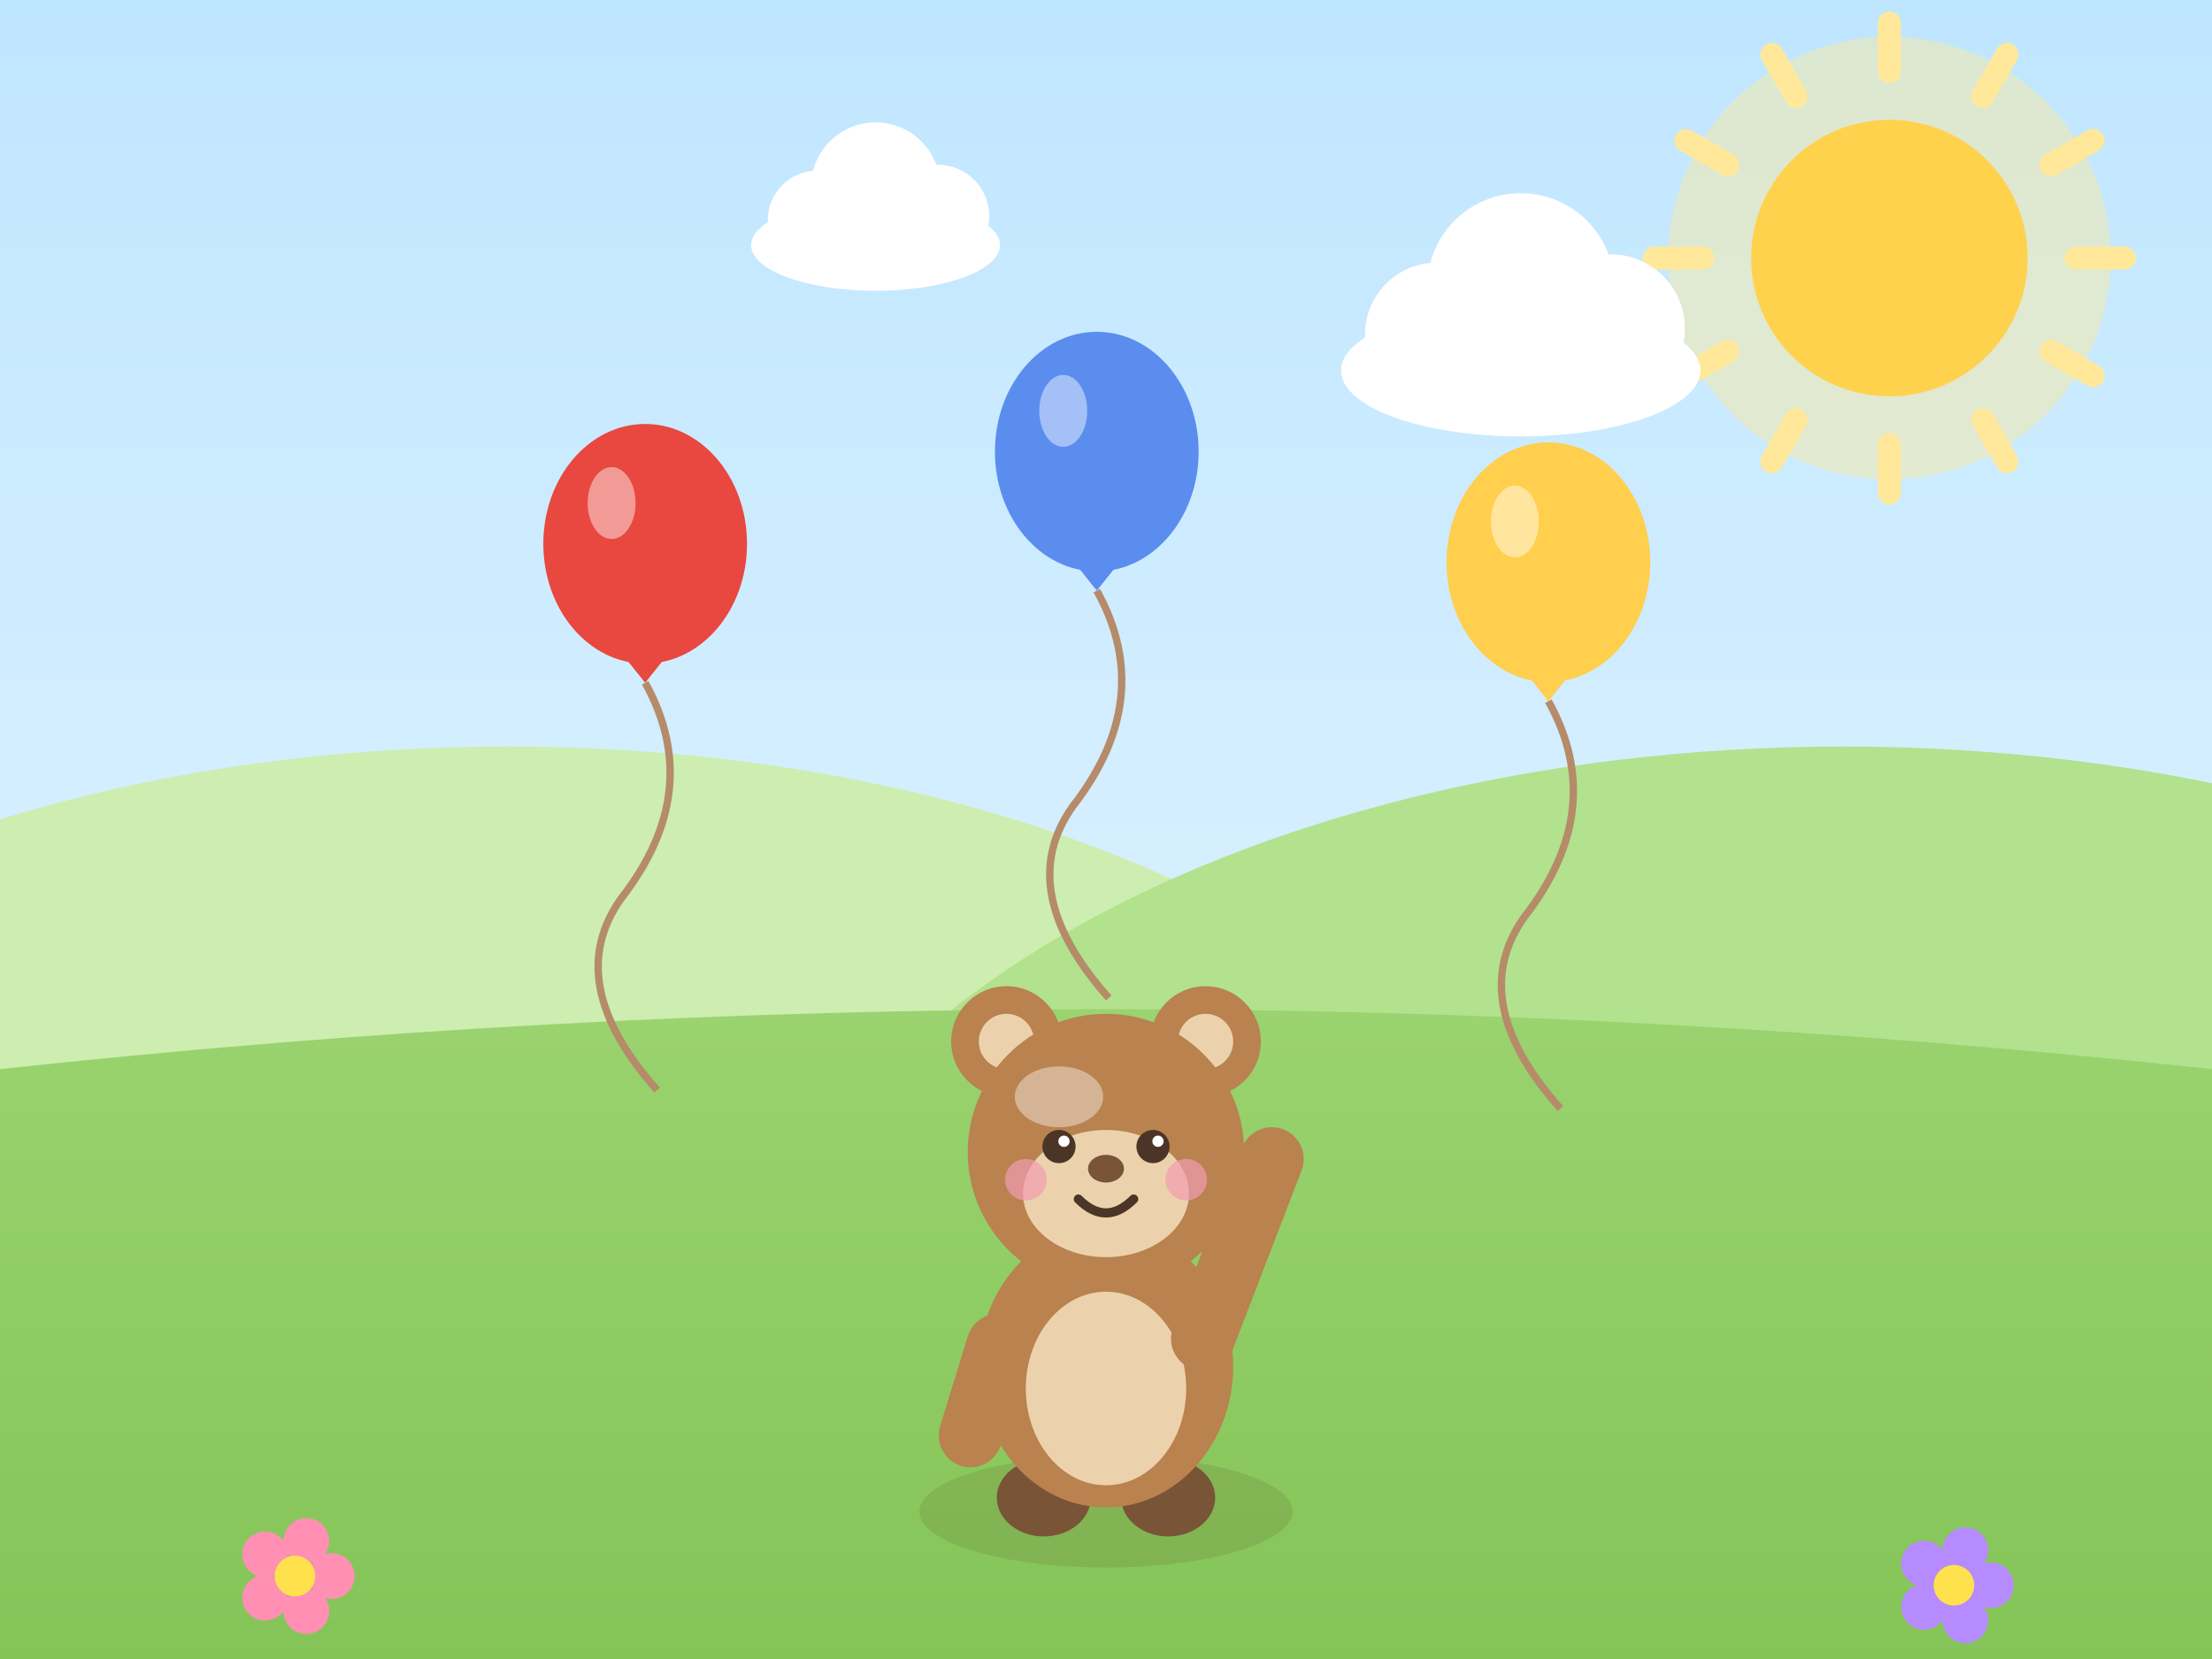
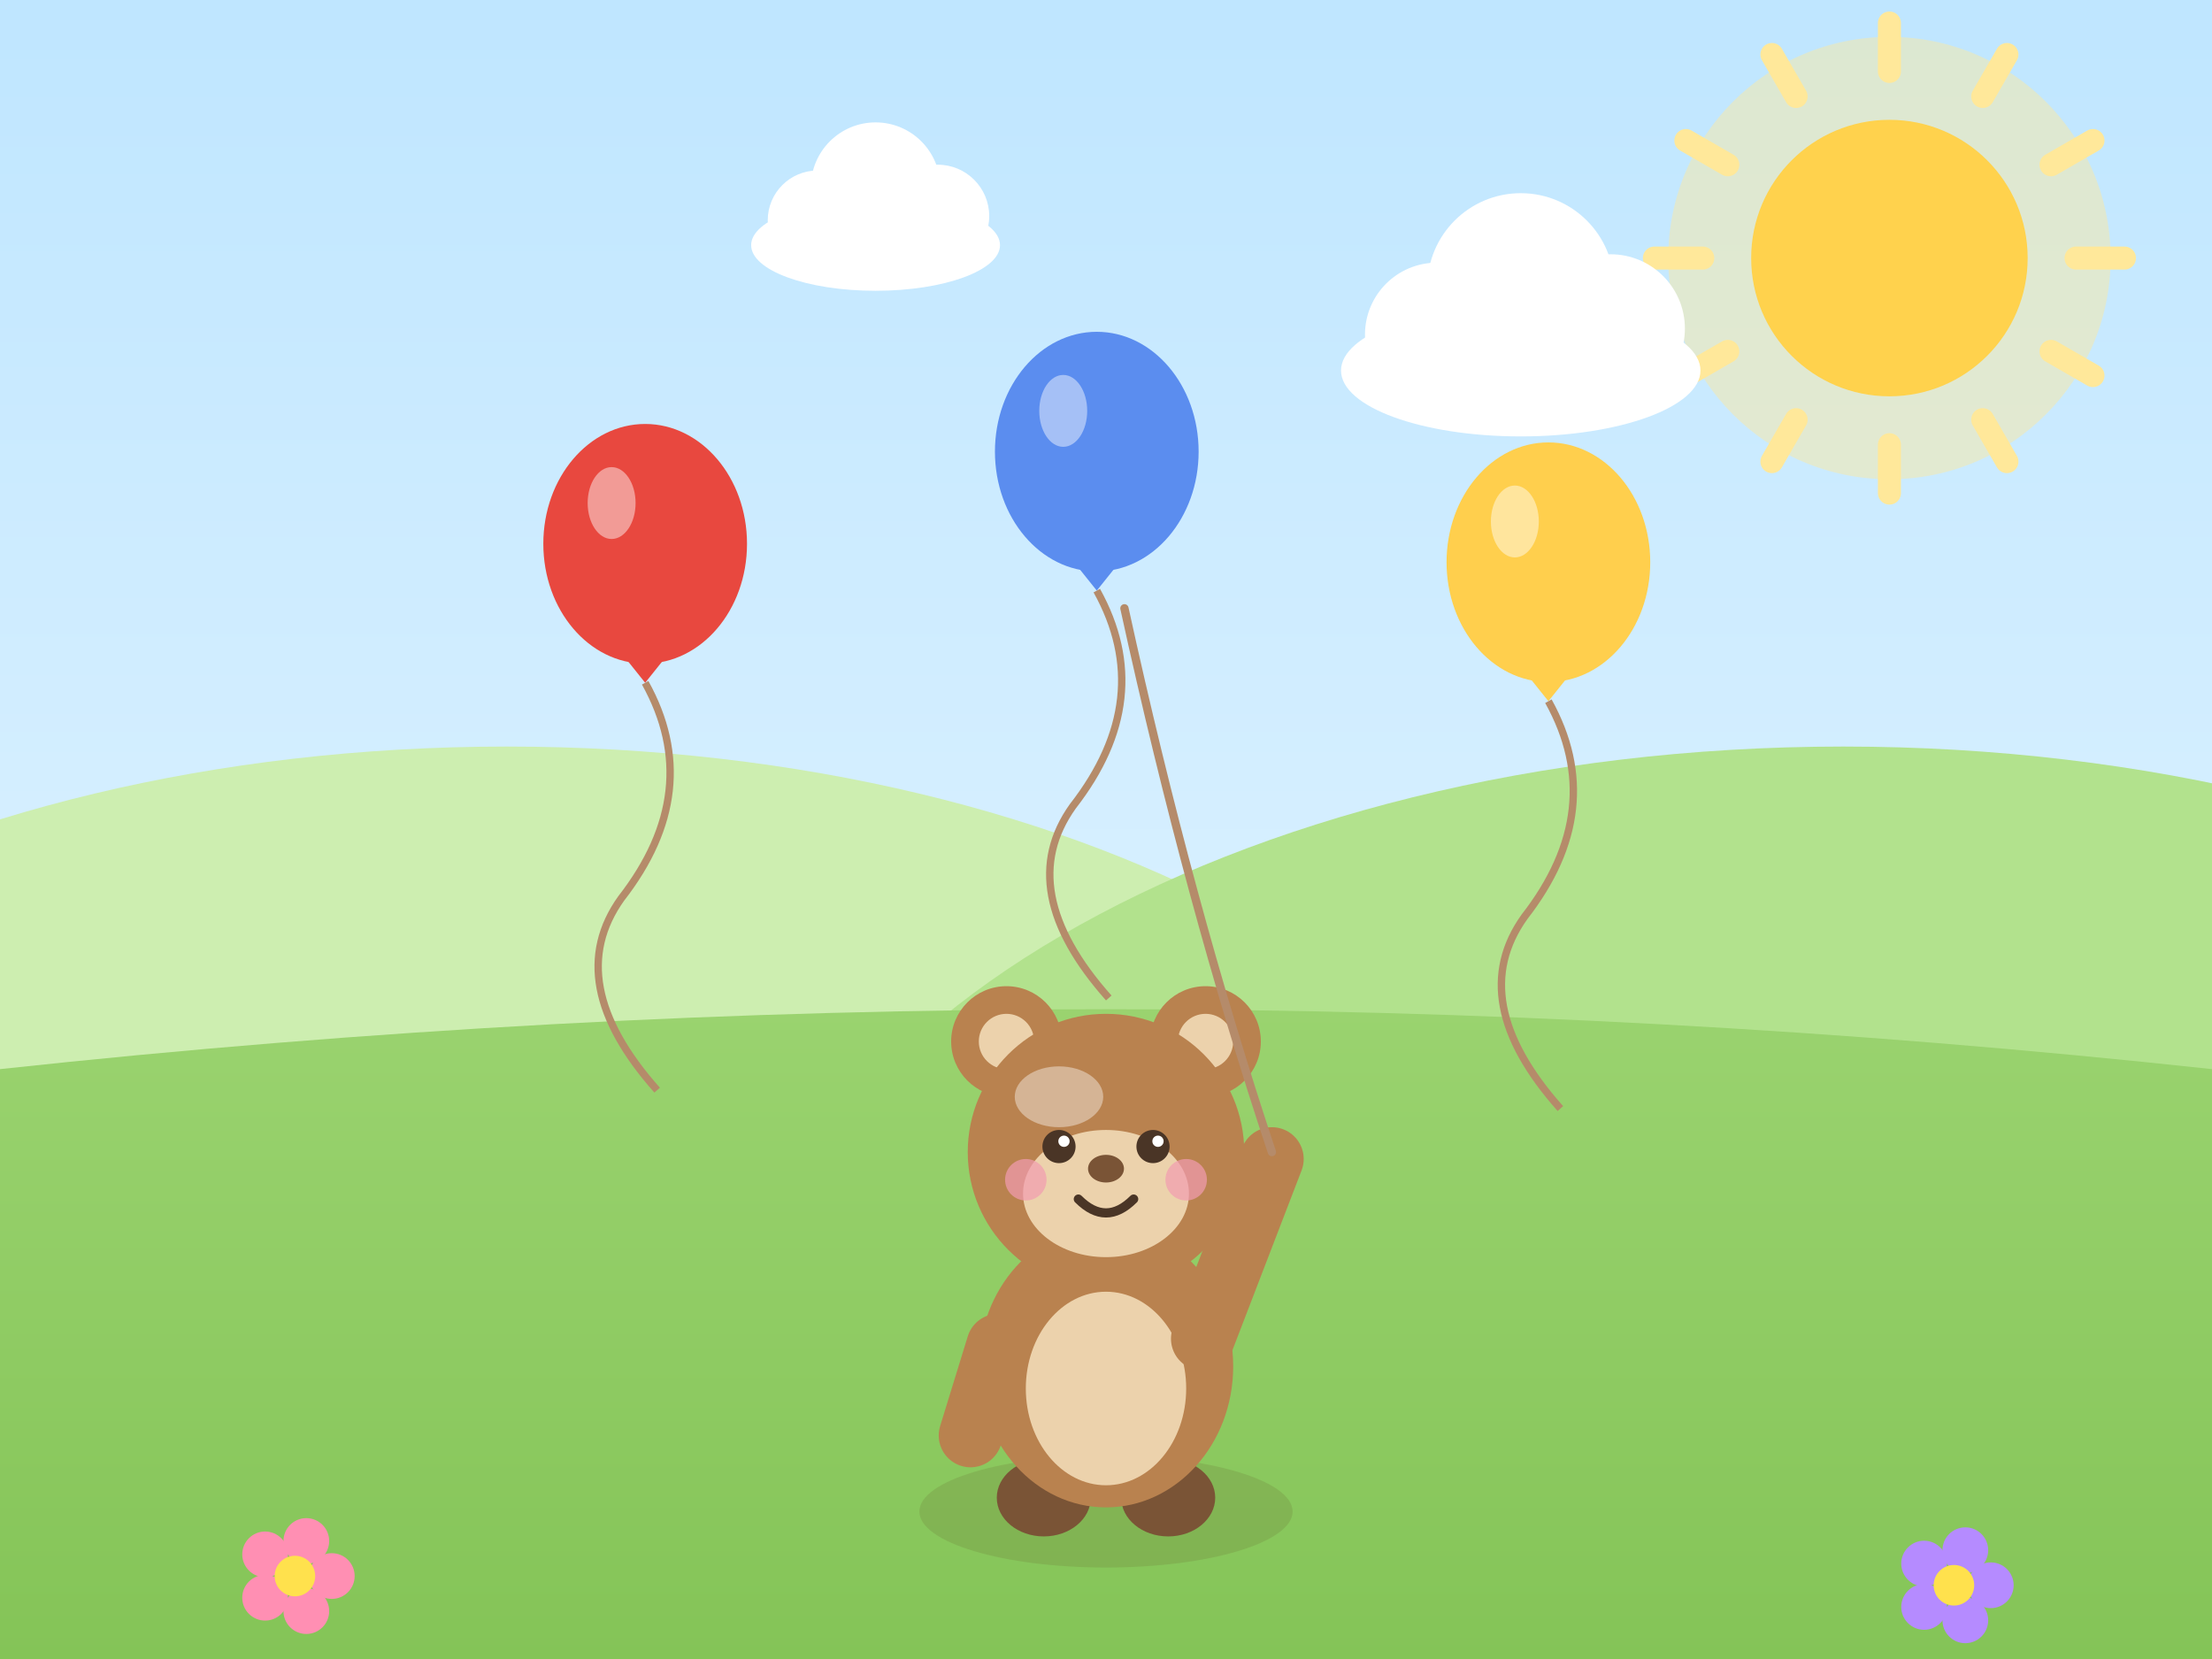
<svg xmlns="http://www.w3.org/2000/svg" viewBox="0 0 480 360">
  <style>
.enter{animation:bpEnter .7s cubic-bezier(.2,.9,.3,1.25) both}
.bob{animation:bpBob 3s ease-in-out infinite}
.bob2{animation:bpBob 3.7s ease-in-out infinite}
.sway{animation:bpSway 4s ease-in-out infinite;transform-box:fill-box;transform-origin:bottom center}
.flutter{animation:bpFlutter 3.2s ease-in-out infinite;transform-box:fill-box;transform-origin:center}
.twinkle{animation:bpTwinkle 2.4s ease-in-out infinite;transform-box:fill-box;transform-origin:center}
.spin{animation:bpSpin 24s linear infinite;transform-box:fill-box;transform-origin:center}
@keyframes bpEnter{0%{opacity:0;transform:translateY(28px)}100%{opacity:1;transform:translateY(0)}}
@keyframes bpBob{0%,100%{transform:translateY(0)}50%{transform:translateY(-6px)}}
@keyframes bpSway{0%,100%{transform:rotate(-3.5deg)}50%{transform:rotate(3.5deg)}}
@keyframes bpFlutter{0%{transform:translate(0,0) rotate(-7deg)}50%{transform:translate(12px,-14px) rotate(7deg)}100%{transform:translate(0,0) rotate(-7deg)}}
@keyframes bpTwinkle{0%,100%{opacity:.55;transform:scale(.8)}50%{opacity:1;transform:scale(1.18)}}
@keyframes bpSpin{to{transform:rotate(360deg)}}
@media(prefers-reduced-motion:reduce){.enter,.bob,.bob2,.sway,.flutter,.twinkle,.spin{animation:none}}
</style>
  <defs>
    <linearGradient id="sky" x1="0" y1="0" x2="0" y2="1">
      <stop offset="0" stop-color="#bfe6ff" />
      <stop offset="1" stop-color="#eaf7ff" />
    </linearGradient>
    <linearGradient id="grass" x1="0" y1="0" x2="0" y2="1">
      <stop offset="0" stop-color="#9ad36f" />
      <stop offset="1" stop-color="#84c457" />
    </linearGradient>
  </defs>
  <rect x="0" y="0" width="480" height="360" rx="0" fill="url(#sky)" />
  <circle cx="410" cy="56" r="48" fill="#ffe89a" opacity="0.45" />
  <g class="spin">
    <line x1="450.5" y1="56" x2="461" y2="56" stroke="#ffe89a" stroke-width="5" stroke-linecap="round" />
    <line x1="445.07" y1="76.25" x2="454.17" y2="81.5" stroke="#ffe89a" stroke-width="5" stroke-linecap="round" />
    <line x1="430.25" y1="91.07" x2="435.5" y2="100.17" stroke="#ffe89a" stroke-width="5" stroke-linecap="round" />
    <line x1="410" y1="96.5" x2="410" y2="107" stroke="#ffe89a" stroke-width="5" stroke-linecap="round" />
    <line x1="389.75" y1="91.07" x2="384.5" y2="100.17" stroke="#ffe89a" stroke-width="5" stroke-linecap="round" />
    <line x1="374.93" y1="76.25" x2="365.83" y2="81.5" stroke="#ffe89a" stroke-width="5" stroke-linecap="round" />
    <line x1="369.5" y1="56" x2="359" y2="56" stroke="#ffe89a" stroke-width="5" stroke-linecap="round" />
    <line x1="374.93" y1="35.75" x2="365.83" y2="30.5" stroke="#ffe89a" stroke-width="5" stroke-linecap="round" />
    <line x1="389.75" y1="20.93" x2="384.5" y2="11.83" stroke="#ffe89a" stroke-width="5" stroke-linecap="round" />
    <line x1="410" y1="15.5" x2="410" y2="5" stroke="#ffe89a" stroke-width="5" stroke-linecap="round" />
    <line x1="430.25" y1="20.93" x2="435.5" y2="11.83" stroke="#ffe89a" stroke-width="5" stroke-linecap="round" />
    <line x1="445.07" y1="35.75" x2="454.17" y2="30.5" stroke="#ffe89a" stroke-width="5" stroke-linecap="round" />
  </g>
  <circle cx="410" cy="56" r="30" fill="#ffd24d" />
  <ellipse cx="330" cy="80.4" rx="39" ry="14.3" fill="#ffffff" />
  <circle cx="311.8" cy="72.6" r="15.6" fill="#ffffff" />
  <circle cx="330" cy="62.2" r="20.28" fill="#ffffff" />
  <circle cx="349.5" cy="71.3" r="16.12" fill="#ffffff" />
  <ellipse cx="190" cy="53.2" rx="27" ry="9.9" fill="#ffffff" />
  <circle cx="177.4" cy="47.8" r="10.8" fill="#ffffff" />
  <circle cx="190" cy="40.6" r="14.04" fill="#ffffff" />
  <circle cx="203.5" cy="46.9" r="11.16" fill="#ffffff" />
  <ellipse cx="110" cy="292" rx="230" ry="130" fill="#cdeeb0" />
  <ellipse cx="400" cy="302" rx="240" ry="140" fill="#b2e28d" />
  <path d="M0 232 Q240 206 480 232 L480 360 L0 360 Z" fill="url(#grass)" />
  <g class="sway" style="animation-delay:0s">
    <ellipse cx="140" cy="118" rx="22.1" ry="26" fill="#e8483f" />
    <path d="M 135.84 142.96 L 144.16 142.96 L 140 148.16 Z" fill="#e8483f" />
    <ellipse cx="132.72" cy="109.16" rx="5.2" ry="7.8" fill="#fff" opacity="0.45" />
    <path d="M 140 148.16 q 13 23.4 -5.2 46.8 q -13 18.2 7.8 41.6" stroke="#b58b6a" stroke-width="1.6" fill="none" />
  </g>
  <g class="sway" style="animation-delay:0.3s">
    <ellipse cx="238" cy="98" rx="22.1" ry="26" fill="#5b8def" />
    <path d="M 233.84 122.96 L 242.16 122.96 L 238 128.16 Z" fill="#5b8def" />
    <ellipse cx="230.72" cy="89.16" rx="5.2" ry="7.8" fill="#fff" opacity="0.45" />
    <path d="M 238 128.16 q 13 23.4 -5.2 46.8 q -13 18.2 7.8 41.6" stroke="#b58b6a" stroke-width="1.6" fill="none" />
  </g>
  <g class="sway" style="animation-delay:0.6s">
    <ellipse cx="336" cy="122" rx="22.1" ry="26" fill="#ffcf4d" />
    <path d="M 331.84 146.96 L 340.16 146.96 L 336 152.16 Z" fill="#ffcf4d" />
    <ellipse cx="328.72" cy="113.16" rx="5.2" ry="7.8" fill="#fff" opacity="0.45" />
    <path d="M 336 152.16 q 13 23.4 -5.2 46.8 q -13 18.2 7.8 41.6" stroke="#b58b6a" stroke-width="1.6" fill="none" />
  </g>
  <g class="enter">
    <g class="bob2">
      <ellipse cx="240" cy="328" rx="40.5" ry="12.15" fill="rgba(90,60,30,0.13)" />
      <ellipse cx="226.5" cy="325" rx="10.2" ry="8.4" fill="#7a5436" />
      <ellipse cx="253.5" cy="325" rx="10.2" ry="8.4" fill="#7a5436" />
      <ellipse cx="240" cy="296.5" rx="27.6" ry="30.6" fill="#b9824f" />
      <ellipse cx="240" cy="301.3" rx="17.4" ry="21" fill="#ecd2ac" />
      <line x1="216.6" y1="292" x2="210.6" y2="311.5" stroke="#b9824f" stroke-width="13.8" stroke-linecap="round" />
      <line x1="261" y1="290.5" x2="276" y2="251.5" stroke="#b9824f" stroke-width="13.8" stroke-linecap="round" />
      <circle cx="218.4" cy="226" r="12" fill="#b9824f" />
      <circle cx="218.4" cy="226" r="6" fill="#ecd2ac" />
      <circle cx="261.6" cy="226" r="12" fill="#b9824f" />
      <circle cx="261.6" cy="226" r="6" fill="#ecd2ac" />
      <circle cx="240" cy="250" r="30" fill="#b9824f" />
      <ellipse cx="229.8" cy="238" rx="9.6" ry="6.6" fill="rgba(255,255,255,0.4)" />
      <ellipse cx="240" cy="259" rx="18" ry="13.8" fill="#ecd2ac" />
      <circle cx="229.8" cy="248.8" r="3.6" fill="#4a3526" />
      <circle cx="250.2" cy="248.8" r="3.6" fill="#4a3526" />
      <circle cx="230.88" cy="247.648" r="1.224" fill="#ffffff" />
      <circle cx="251.28" cy="247.648" r="1.224" fill="#ffffff" />
      <ellipse cx="240" cy="253.6" rx="3.9" ry="3" fill="#7a5436" />
      <path d="M 234 260.2 Q 240 266.2 246 260.2" stroke="#4a3526" stroke-width="2" fill="none" stroke-linecap="round" />
      <circle cx="222.6" cy="256" r="4.5" fill="#f29bb0" opacity="0.7" />
      <circle cx="257.4" cy="256" r="4.5" fill="#f29bb0" opacity="0.7" />
    </g>
  </g>
+   <path d="M 276 250 Q 258 196 244 132" fill="none" stroke="#b58b6a" stroke-width="1.8" stroke-linecap="round" />
  <g class="sway" style="animation-delay:0.9s">
    <circle cx="72" cy="342" r="4.96" fill="#ff8fb3" />
    <circle cx="66.472" cy="349.608" r="4.96" fill="#ff8fb3" />
    <circle cx="57.528" cy="346.702" r="4.96" fill="#ff8fb3" />
    <circle cx="57.528" cy="337.298" r="4.96" fill="#ff8fb3" />
    <circle cx="66.472" cy="334.392" r="4.96" fill="#ff8fb3" />
    <circle cx="64" cy="342" r="4.4" fill="#ffe14d" />
  </g>
  <g class="sway" style="animation-delay:1.2s">
    <circle cx="432" cy="344" r="4.96" fill="#b58bff" />
    <circle cx="426.472" cy="351.608" r="4.96" fill="#b58bff" />
    <circle cx="417.528" cy="348.702" r="4.96" fill="#b58bff" />
    <circle cx="417.528" cy="339.298" r="4.96" fill="#b58bff" />
    <circle cx="426.472" cy="336.392" r="4.96" fill="#b58bff" />
    <circle cx="424" cy="344" r="4.4" fill="#ffe14d" />
  </g>
</svg>
